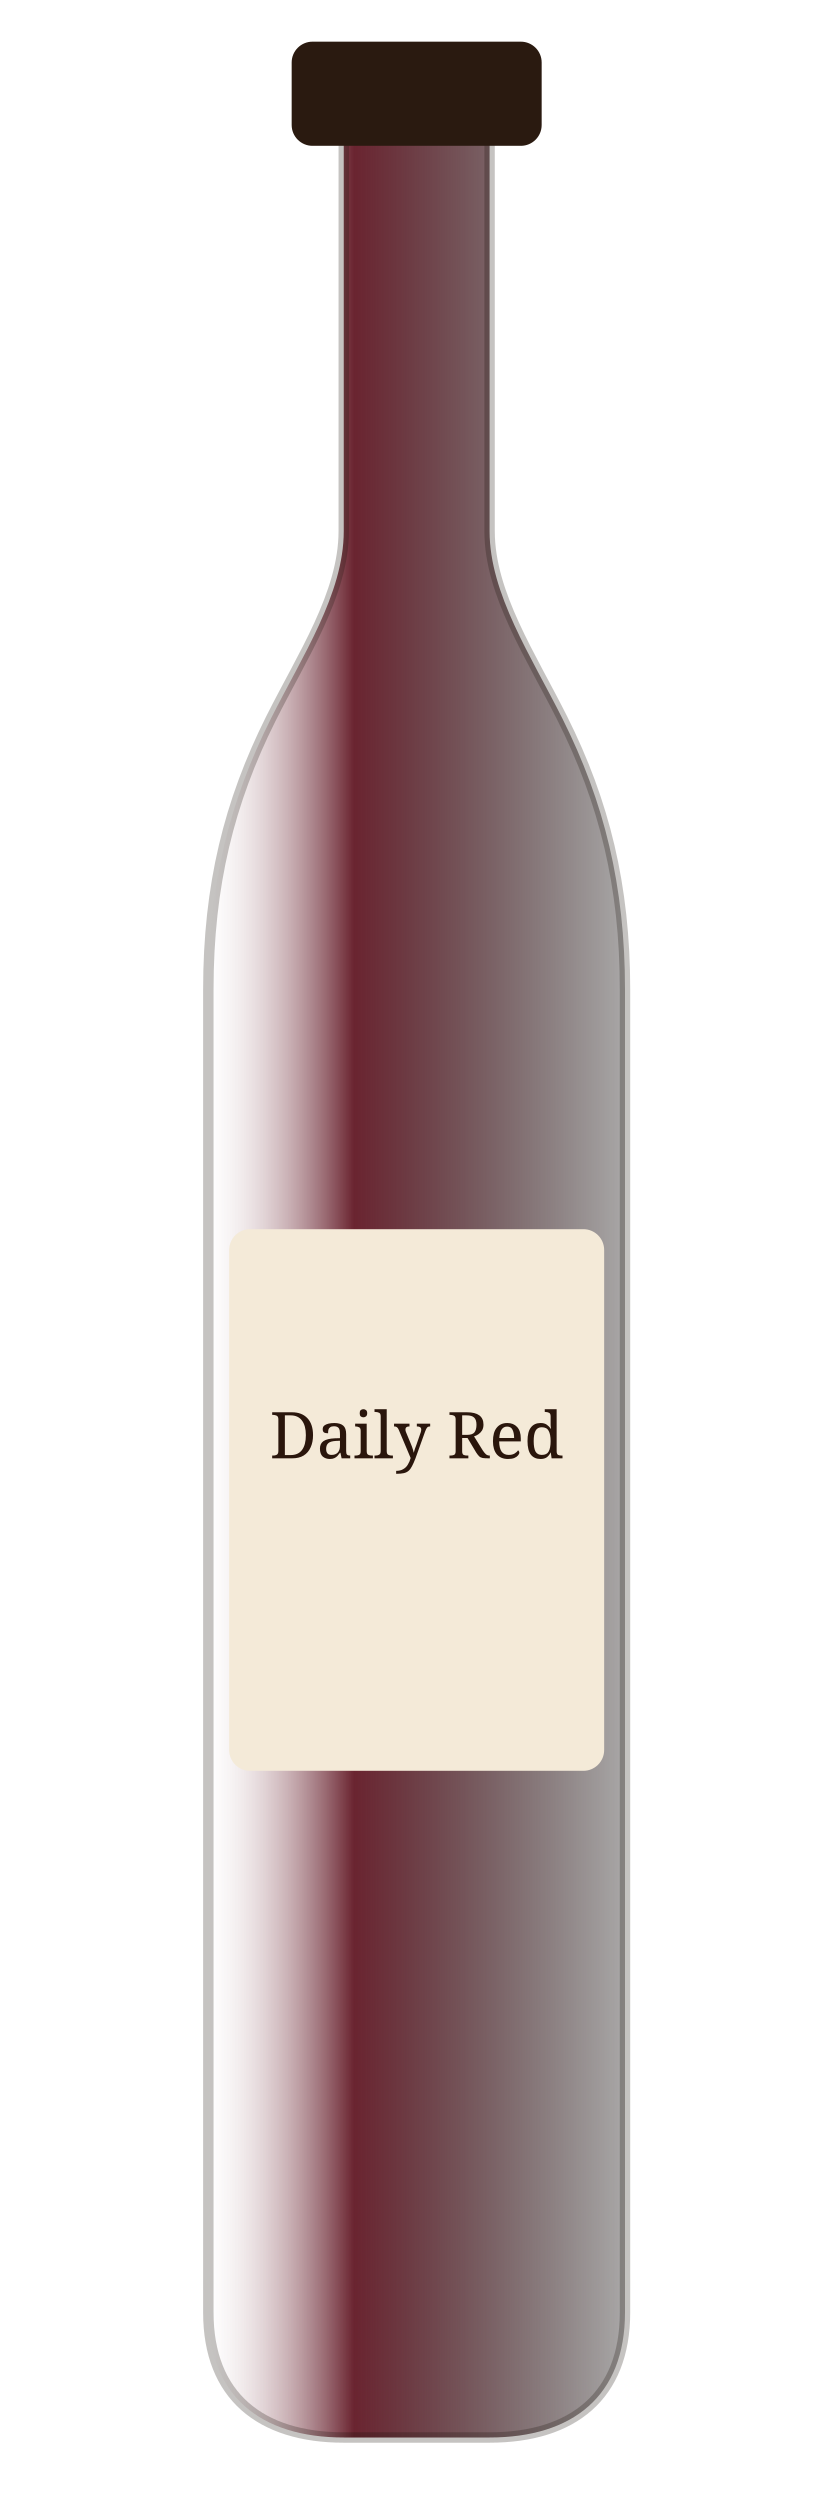
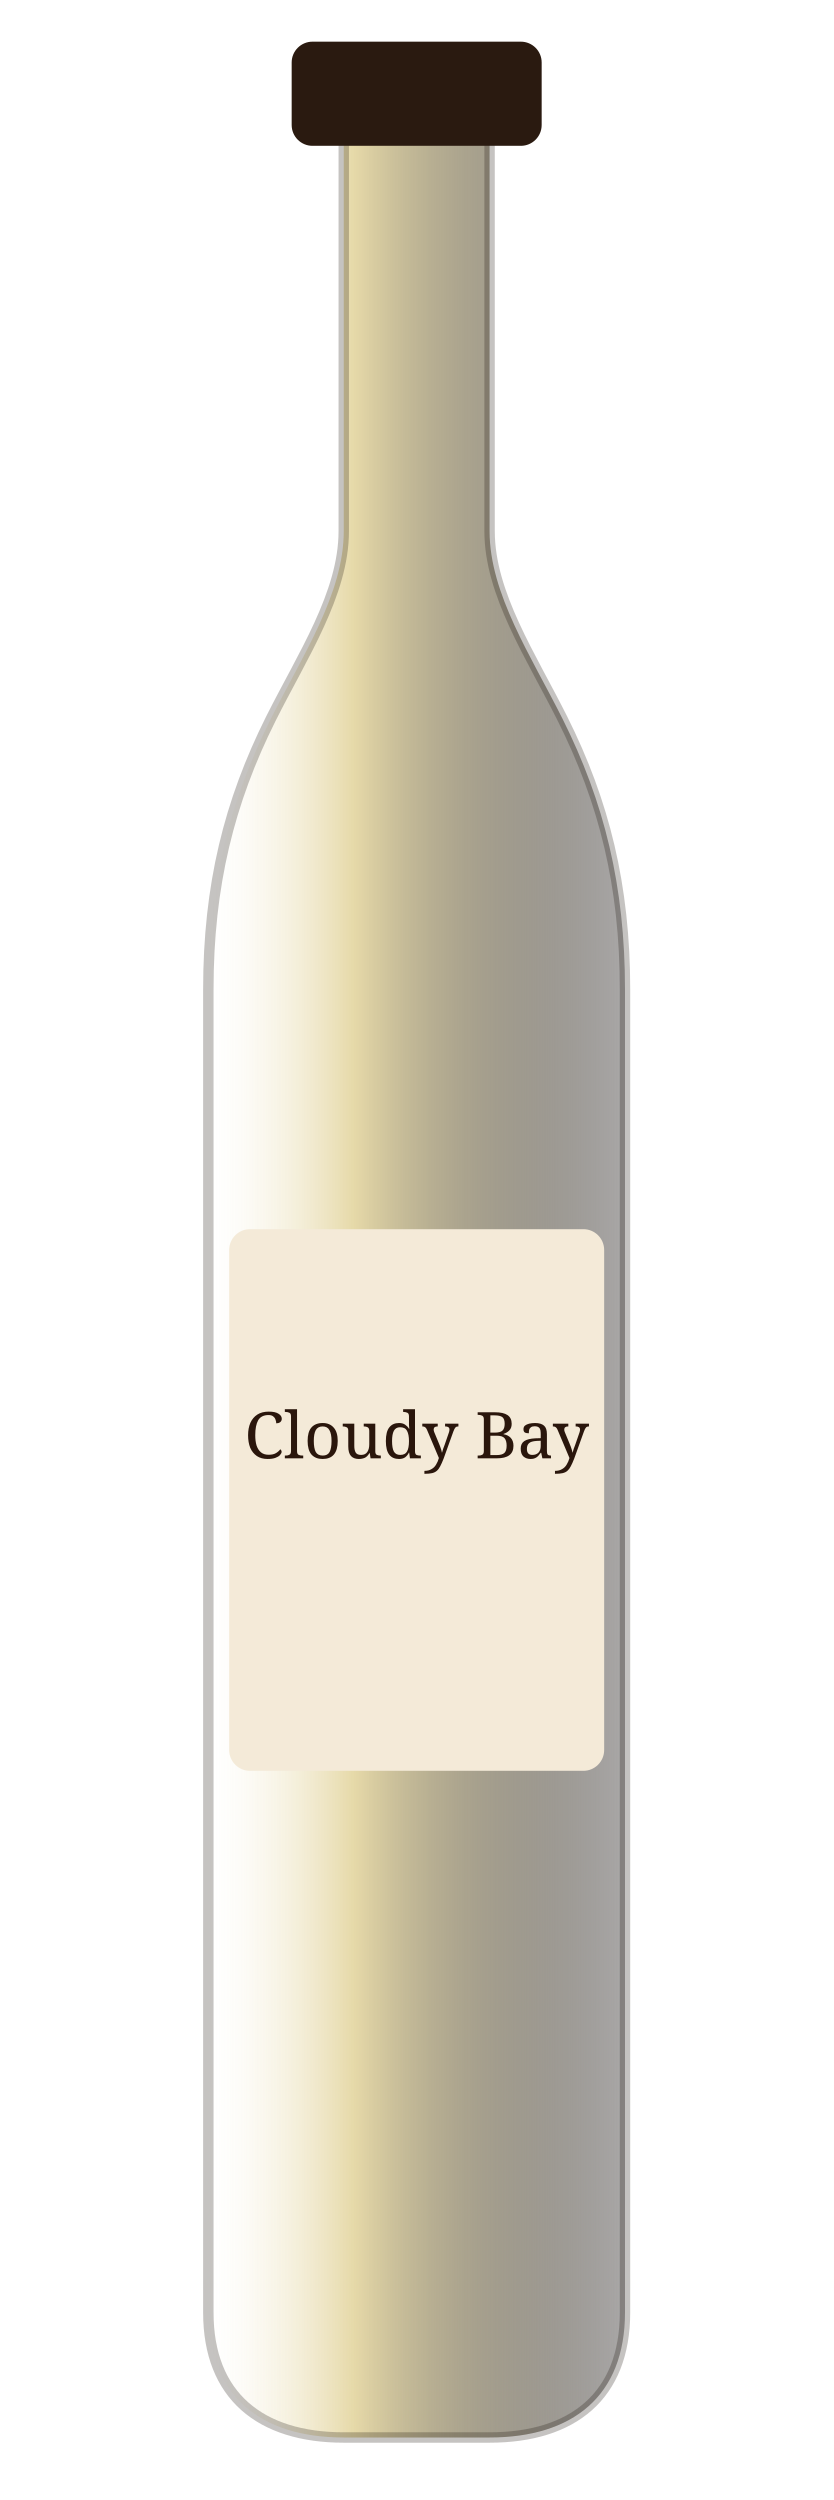
<svg xmlns="http://www.w3.org/2000/svg" viewBox="0 0 80 240" width="80" height="240">
  <defs>
    <linearGradient id="g" x1="0" y1="0" x2="1" y2="0">
      <stop offset="0" stop-color="#ffffff" stop-opacity=".22" />
-       <stop offset=".35" stop-color="#6a2430" />
+       <stop offset=".35" stop-color="#e6d9a8" />
      <stop offset="1" stop-color="#0a0504" stop-opacity=".35" />
    </linearGradient>
  </defs>
  <path d="M36 8h8c2 0 3 2 3 5v38c0 6 4 12 7 18 4 8 6 16 6 26v127c0 8-5 12-13 12H33c-8 0-13-4-13-12V95c0-10 2-18 6-26 3-6 7-12 7-18V13c0-3 1-5 3-5z" fill="url(#g)" stroke="#1a100a" stroke-opacity=".25" />
  <rect x="28" y="4" width="24" height="10" rx="2" fill="#2a1a10" />
  <rect x="22" y="118" width="36" height="52" rx="2" fill="#f4ead8" />
-   <text x="40" y="140" text-anchor="middle" font-family="Georgia,serif" font-size="6.2" fill="#2a160c">Daily Red</text>
+   <text x="40" y="140" text-anchor="middle" font-family="Georgia,serif" font-size="6.2" fill="#2a160c">Cloudy Bay</text>
</svg>
